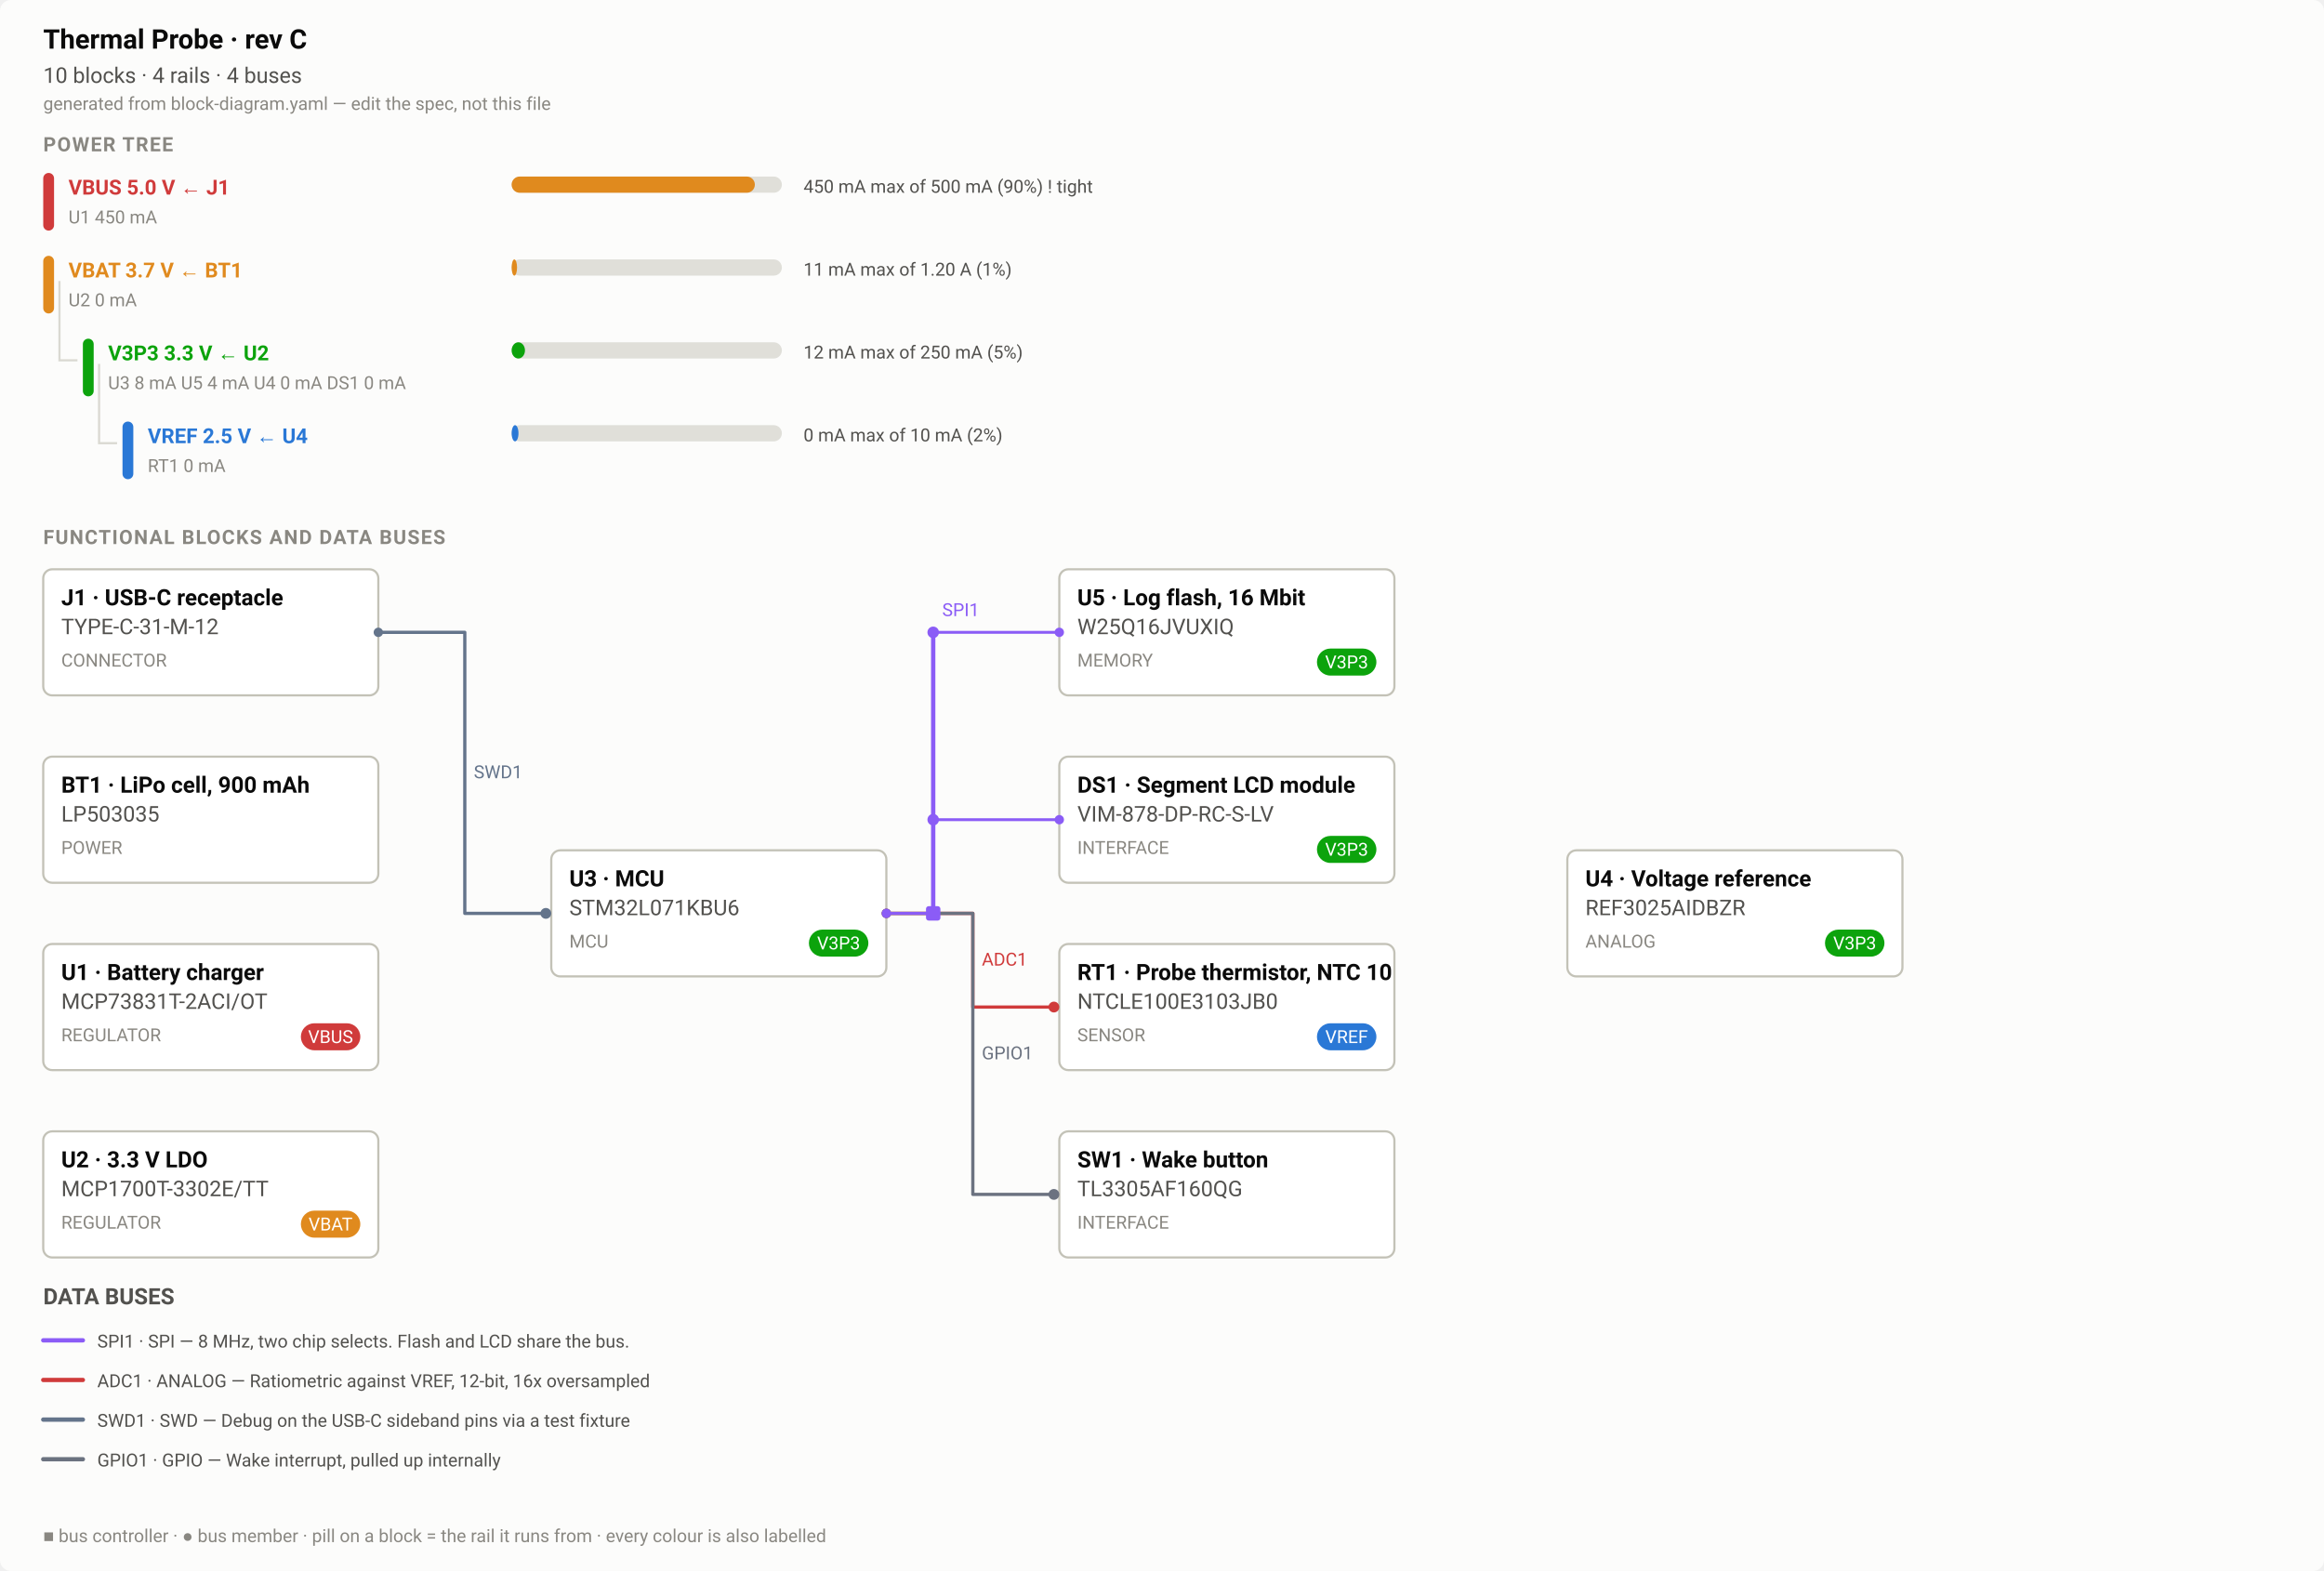
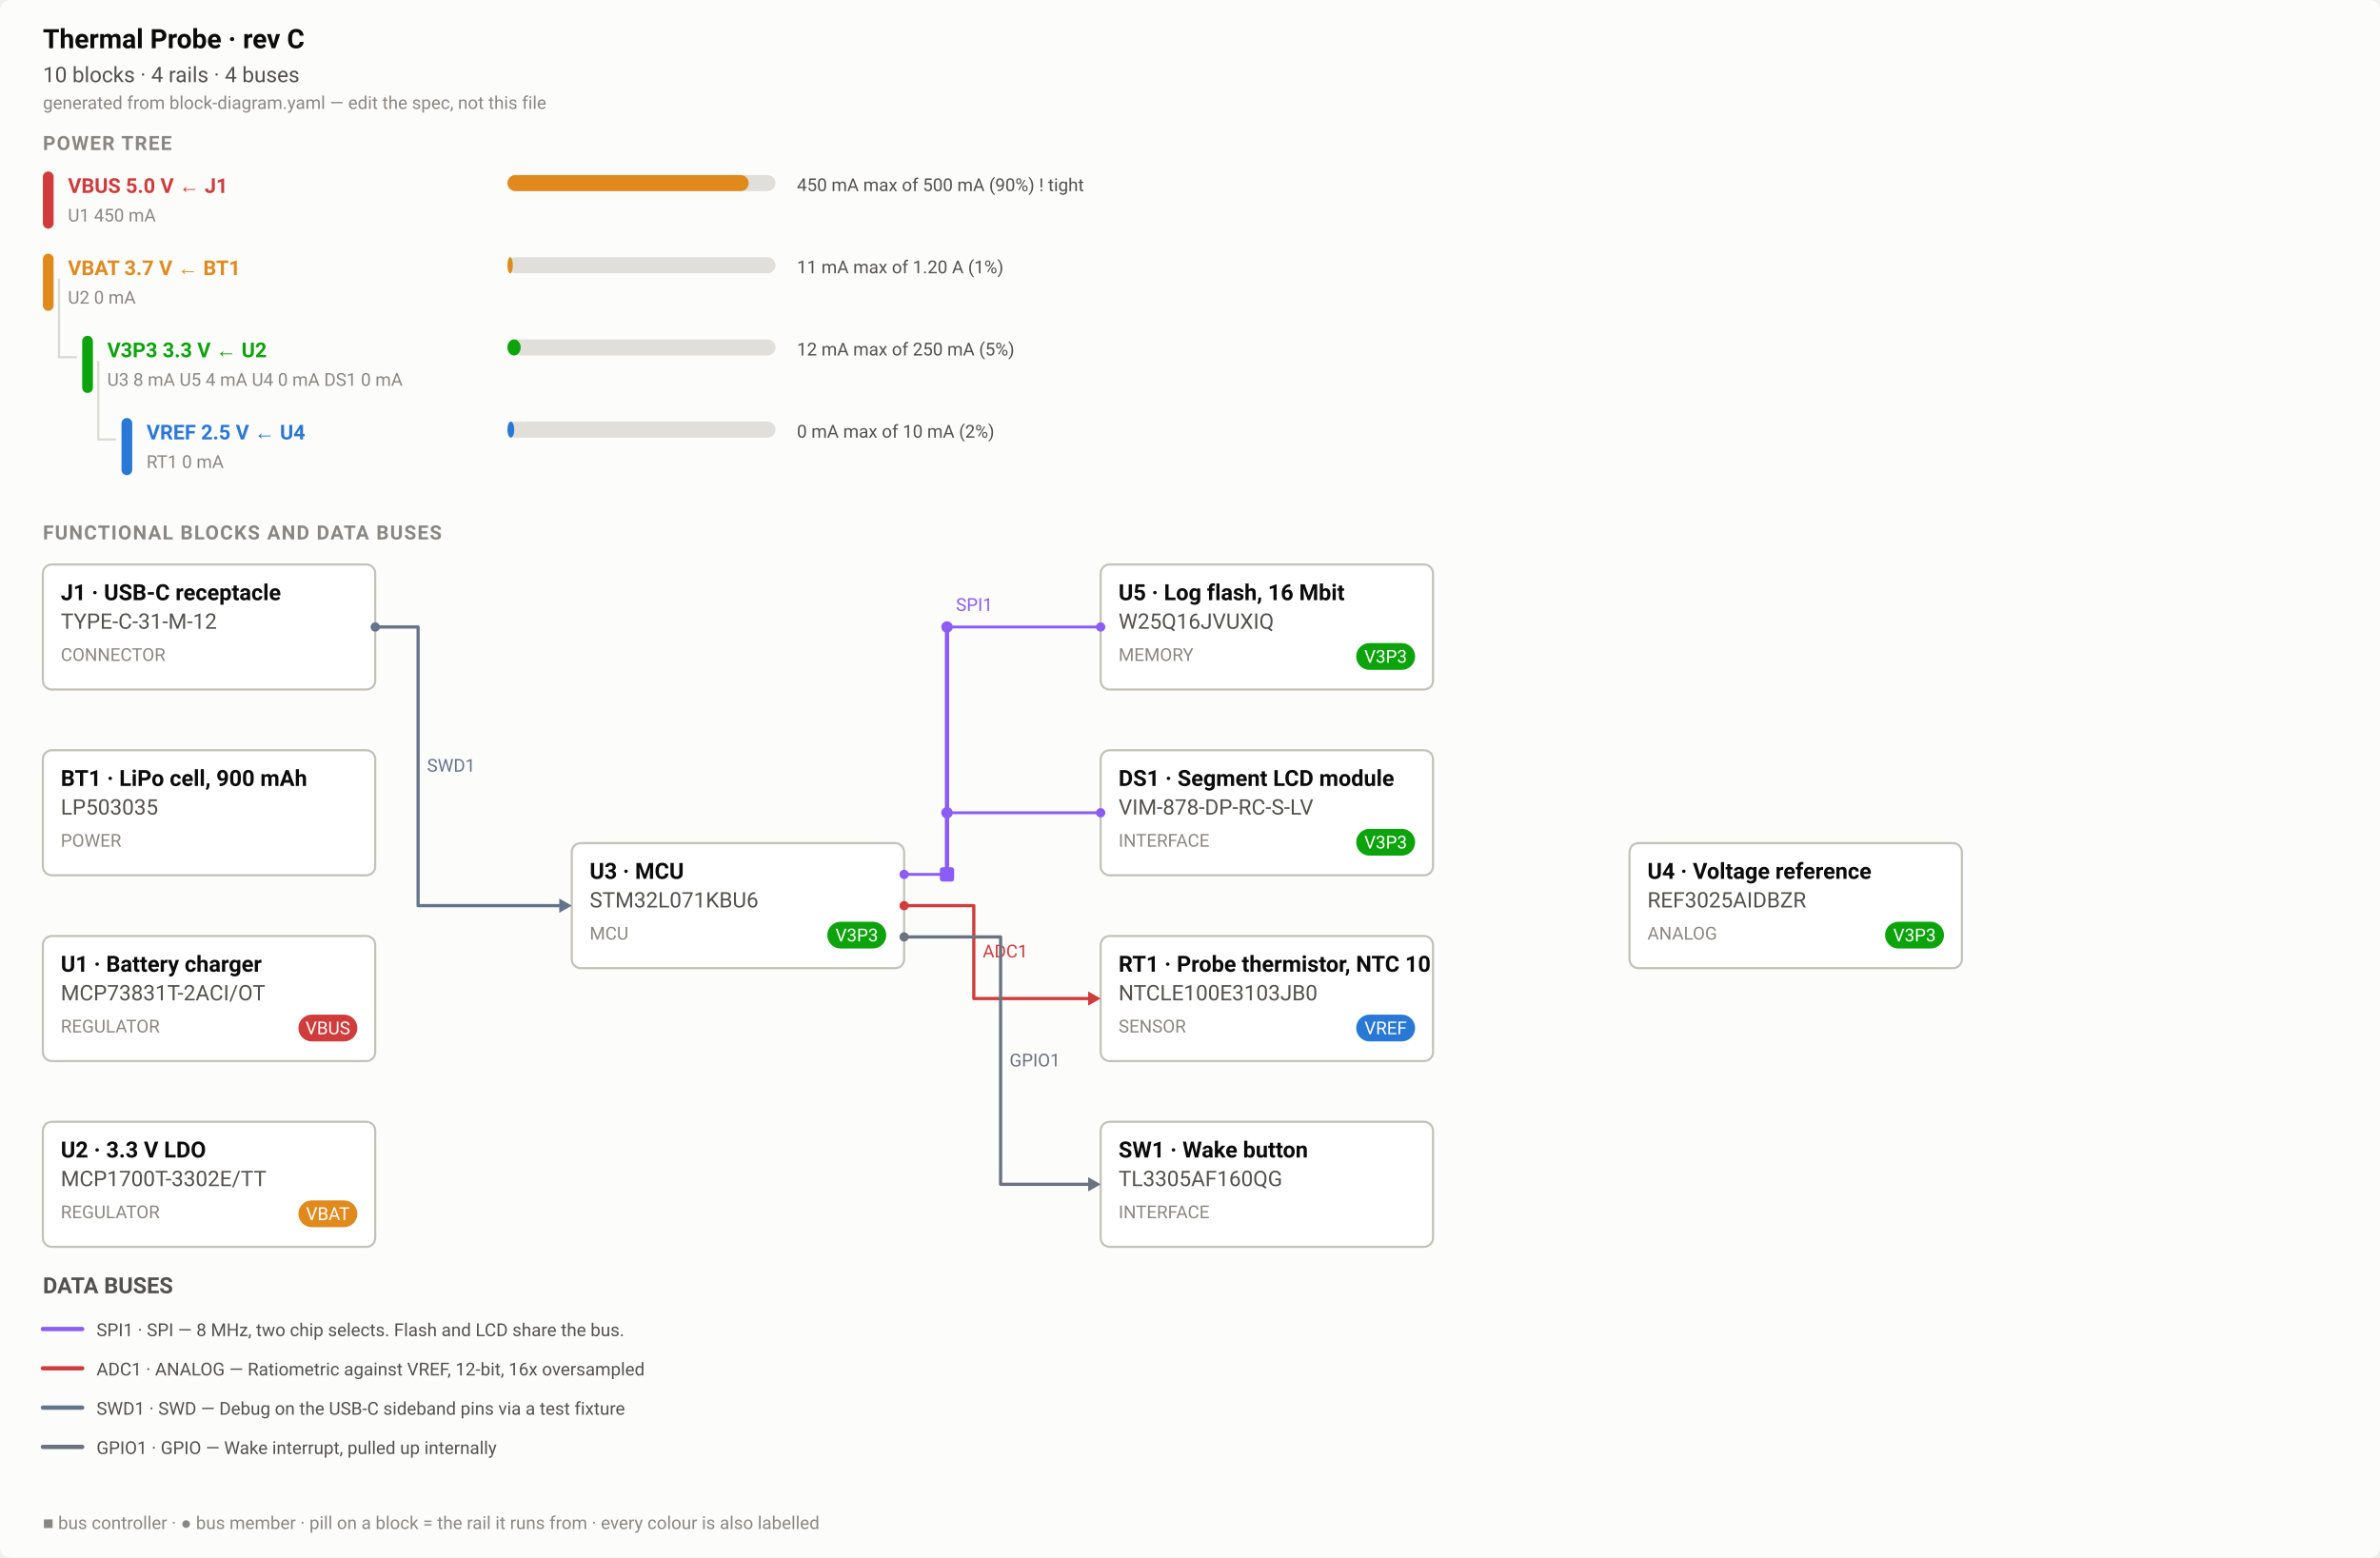
- <svg xmlns="http://www.w3.org/2000/svg" width="1290" height="872" viewBox="0 0 1290 872" font-family="ui-sans-serif,system-ui,-apple-system,'Segoe UI',Roboto,'Helvetica Neue',Arial,sans-serif" role="img" aria-label="Electrical block diagram: Thermal Probe, 10 blocks, 4 rails, 4 buses">
+ <svg xmlns="http://www.w3.org/2000/svg" width="1332" height="872" viewBox="0 0 1332 872" font-family="ui-sans-serif,system-ui,-apple-system,'Segoe UI',Roboto,'Helvetica Neue',Arial,sans-serif" role="img" aria-label="Electrical block diagram: Thermal Probe, 10 blocks, 4 rails, 4 buses">
  <style>
.s{fill:#fcfcfb} .bx{fill:#ffffff;stroke:#c3c2b7} .ink{fill:#0b0b0b} .ink2{fill:#52514e} .ax{stroke:#c3c2b7} .gt{fill:#c3c2b7}
@media (prefers-color-scheme:dark){.s{fill:#1a1a19} .bx{fill:#242422;stroke:#383835} .ink{fill:#ffffff} .ink2{fill:#c3c2b7} .ax{stroke:#383835} .gt{fill:#383835}}
.mut{fill:#898781}
.t{font-size:12px} .tb{font-size:12.5px;font-weight:600} .ts{font-size:10px} .tr{font-size:11.5px;font-weight:600} .h{font-size:15px;font-weight:600} .hh{font-size:11px;font-weight:600;letter-spacing:0.06em}
</style>
-   <rect width="1290" height="872" class="s" rx="6" />
+   <rect width="1332" height="872" class="s" rx="6" />
  <text x="24" y="27" class="h ink">Thermal Probe  ·  rev C</text>
  <text x="24" y="46" class="t ink2">10 blocks · 4 rails · 4 buses</text>
  <text x="24" y="61" class="ts mut">generated from block-diagram.yaml — edit the spec, not this file</text>
  <text x="24" y="84" class="hh mut">POWER TREE</text>
  <rect x="24.0" y="96.0" width="6" height="32" rx="3" fill="#d03b3b" />
  <text x="38.0" y="108.0" class="tr" fill="#d03b3b">VBUS  5.0 V  ← J1</text>
  <rect x="284" y="98.0" width="150" height="9" rx="4.5" class="gt" opacity="0.5" />
  <rect x="284" y="98.0" width="135.0" height="9" rx="4.5" fill="#e08a1e" />
  <text x="446" y="107.0" class="ts ink2">450 mA max of 500 mA  (90%)  ! tight</text>
  <text x="38.0" y="124.0" class="ts mut">U1 450 mA</text>
  <rect x="24.0" y="142.0" width="6" height="32" rx="3" fill="#e08a1e" />
  <text x="38.0" y="154.0" class="tr" fill="#e08a1e">VBAT  3.7 V  ← BT1</text>
  <rect x="284" y="144.0" width="150" height="9" rx="4.5" class="gt" opacity="0.5" />
  <rect x="284" y="144.0" width="3.0" height="9" rx="4.5" fill="#e08a1e" />
  <text x="446" y="153.0" class="ts ink2">11 mA max of 1.20 A  (1%)</text>
  <text x="38.0" y="170.0" class="ts mut">U2 0 mA</text>
  <path d="M33.0,156.0 V200.0 H43.0" fill="none" class="ax" stroke-width="1.2" opacity="0.6" />
  <rect x="46.0" y="188.0" width="6" height="32" rx="3" fill="#0ca30c" />
  <text x="60.0" y="200.0" class="tr" fill="#0ca30c">V3P3  3.3 V  ← U2</text>
  <rect x="284" y="190.0" width="150" height="9" rx="4.5" class="gt" opacity="0.5" />
  <rect x="284" y="190.0" width="7.4" height="9" rx="4.5" fill="#0ca30c" />
  <text x="446" y="199.0" class="ts ink2">12 mA max of 250 mA  (5%)</text>
  <text x="60.0" y="216.0" class="ts mut">U3 8 mA  U5 4 mA  U4 0 mA  DS1 0 mA</text>
  <path d="M55.0,202.0 V246.0 H65.0" fill="none" class="ax" stroke-width="1.2" opacity="0.6" />
  <rect x="68.0" y="234.0" width="6" height="32" rx="3" fill="#2a78d6" />
  <text x="82.0" y="246.0" class="tr" fill="#2a78d6">VREF  2.5 V  ← U4</text>
  <rect x="284" y="236.0" width="150" height="9" rx="4.5" class="gt" opacity="0.5" />
  <rect x="284" y="236.0" width="3.8" height="9" rx="4.5" fill="#2a78d6" />
  <text x="446" y="245.0" class="ts ink2">0 mA max of 10 mA  (2%)</text>
  <text x="82.0" y="262.0" class="ts mut">RT1 0 mA</text>
  <text x="24" y="302" class="hh mut">FUNCTIONAL BLOCKS AND DATA BUSES</text>
  <rect x="24.0" y="316.0" width="186" height="70" rx="5" class="bx" stroke-width="1.2" />
  <text x="34.0" y="336.0" class="tb ink">J1 · USB-C receptacle</text>
  <text x="34.0" y="352.0" class="t ink2">TYPE-C-31-M-12</text>
  <text x="34.0" y="370.0" class="ts mut">CONNECTOR</text>
  <rect x="24.0" y="420.0" width="186" height="70" rx="5" class="bx" stroke-width="1.2" />
  <text x="34.0" y="440.0" class="tb ink">BT1 · LiPo cell, 900 mAh</text>
  <text x="34.0" y="456.0" class="t ink2">LP503035</text>
  <text x="34.0" y="474.0" class="ts mut">POWER</text>
  <rect x="24.0" y="524.0" width="186" height="70" rx="5" class="bx" stroke-width="1.2" />
  <text x="34.0" y="544.0" class="tb ink">U1 · Battery charger</text>
  <text x="34.0" y="560.0" class="t ink2">MCP73831T-2ACI/OT</text>
  <text x="34.0" y="578.0" class="ts mut">REGULATOR</text>
  <rect x="167.0" y="568.0" width="33.0" height="15" rx="7.5" fill="#d03b3b" />
  <text x="183.5" y="579.0" class="ts" fill="#ffffff" text-anchor="middle">VBUS</text>
  <rect x="24.0" y="628.0" width="186" height="70" rx="5" class="bx" stroke-width="1.2" />
  <text x="34.0" y="648.0" class="tb ink">U2 · 3.3 V LDO</text>
  <text x="34.0" y="664.0" class="t ink2">MCP1700T-3302E/TT</text>
  <text x="34.0" y="682.0" class="ts mut">REGULATOR</text>
  <rect x="167.0" y="672.0" width="33.0" height="15" rx="7.5" fill="#e08a1e" />
  <text x="183.5" y="683.0" class="ts" fill="#ffffff" text-anchor="middle">VBAT</text>
-   <rect x="306.0" y="472.0" width="186" height="70" rx="5" class="bx" stroke-width="1.2" />
-   <text x="316.0" y="492.0" class="tb ink">U3 · MCU</text>
-   <text x="316.0" y="508.0" class="t ink2">STM32L071KBU6</text>
-   <text x="316.0" y="526.0" class="ts mut">MCU</text>
-   <rect x="449.0" y="516.0" width="33.0" height="15" rx="7.5" fill="#0ca30c" />
-   <text x="465.5" y="527.0" class="ts" fill="#ffffff" text-anchor="middle">V3P3</text>
-   <rect x="588.0" y="316.0" width="186" height="70" rx="5" class="bx" stroke-width="1.2" />
-   <text x="598.0" y="336.0" class="tb ink">U5 · Log flash, 16 Mbit</text>
-   <text x="598.0" y="352.0" class="t ink2">W25Q16JVUXIQ</text>
-   <text x="598.0" y="370.0" class="ts mut">MEMORY</text>
-   <rect x="731.0" y="360.0" width="33.0" height="15" rx="7.5" fill="#0ca30c" />
-   <text x="747.5" y="371.0" class="ts" fill="#ffffff" text-anchor="middle">V3P3</text>
-   <rect x="588.0" y="420.0" width="186" height="70" rx="5" class="bx" stroke-width="1.2" />
-   <text x="598.0" y="440.0" class="tb ink">DS1 · Segment LCD module</text>
-   <text x="598.0" y="456.0" class="t ink2">VIM-878-DP-RC-S-LV</text>
-   <text x="598.0" y="474.0" class="ts mut">INTERFACE</text>
-   <rect x="731.0" y="464.0" width="33.0" height="15" rx="7.5" fill="#0ca30c" />
-   <text x="747.5" y="475.0" class="ts" fill="#ffffff" text-anchor="middle">V3P3</text>
-   <rect x="588.0" y="524.0" width="186" height="70" rx="5" class="bx" stroke-width="1.2" />
-   <text x="598.0" y="544.0" class="tb ink">RT1 · Probe thermistor, NTC 10</text>
-   <text x="598.0" y="560.0" class="t ink2">NTCLE100E3103JB0</text>
-   <text x="598.0" y="578.0" class="ts mut">SENSOR</text>
-   <rect x="731.0" y="568.0" width="33.0" height="15" rx="7.5" fill="#2a78d6" />
-   <text x="747.5" y="579.0" class="ts" fill="#ffffff" text-anchor="middle">VREF</text>
-   <rect x="588.0" y="628.0" width="186" height="70" rx="5" class="bx" stroke-width="1.2" />
-   <text x="598.0" y="648.0" class="tb ink">SW1 · Wake button</text>
-   <text x="598.0" y="664.0" class="t ink2">TL3305AF160QG</text>
-   <text x="598.0" y="682.0" class="ts mut">INTERFACE</text>
-   <rect x="870.0" y="472.0" width="186" height="70" rx="5" class="bx" stroke-width="1.2" />
-   <text x="880.0" y="492.0" class="tb ink">U4 · Voltage reference</text>
-   <text x="880.0" y="508.0" class="t ink2">REF3025AIDBZR</text>
-   <text x="880.0" y="526.0" class="ts mut">ANALOG</text>
-   <rect x="1013.0" y="516.0" width="33.0" height="15" rx="7.5" fill="#0ca30c" />
-   <text x="1029.5" y="527.0" class="ts" fill="#ffffff" text-anchor="middle">V3P3</text>
-   <path d="M492.0,507.0 H540.0 V559.0 H584.0" fill="none" stroke="#d03b3b" stroke-width="1.8" stroke-linejoin="round" />
-   <circle cx="492.0" cy="507.0" r="2.6" fill="#d03b3b" />
-   <circle cx="585.0" cy="559.0" r="3" fill="#d03b3b" />
-   <text x="545" y="536" class="ts" fill="#d03b3b" text-anchor="start">ADC1</text>
-   <path d="M210.0,351.0 H258.0 V507.0 H302.0" fill="none" stroke="#64748b" stroke-width="1.8" stroke-linejoin="round" />
+   <rect x="320.0" y="472.0" width="186" height="70" rx="5" class="bx" stroke-width="1.2" />
+   <text x="330.0" y="492.0" class="tb ink">U3 · MCU</text>
+   <text x="330.0" y="508.0" class="t ink2">STM32L071KBU6</text>
+   <text x="330.0" y="526.0" class="ts mut">MCU</text>
+   <rect x="463.0" y="516.0" width="33.0" height="15" rx="7.5" fill="#0ca30c" />
+   <text x="479.5" y="527.0" class="ts" fill="#ffffff" text-anchor="middle">V3P3</text>
+   <rect x="616.0" y="316.0" width="186" height="70" rx="5" class="bx" stroke-width="1.2" />
+   <text x="626.0" y="336.0" class="tb ink">U5 · Log flash, 16 Mbit</text>
+   <text x="626.0" y="352.0" class="t ink2">W25Q16JVUXIQ</text>
+   <text x="626.0" y="370.0" class="ts mut">MEMORY</text>
+   <rect x="759.0" y="360.0" width="33.0" height="15" rx="7.5" fill="#0ca30c" />
+   <text x="775.5" y="371.0" class="ts" fill="#ffffff" text-anchor="middle">V3P3</text>
+   <rect x="616.0" y="420.0" width="186" height="70" rx="5" class="bx" stroke-width="1.2" />
+   <text x="626.0" y="440.0" class="tb ink">DS1 · Segment LCD module</text>
+   <text x="626.0" y="456.0" class="t ink2">VIM-878-DP-RC-S-LV</text>
+   <text x="626.0" y="474.0" class="ts mut">INTERFACE</text>
+   <rect x="759.0" y="464.0" width="33.0" height="15" rx="7.5" fill="#0ca30c" />
+   <text x="775.5" y="475.0" class="ts" fill="#ffffff" text-anchor="middle">V3P3</text>
+   <rect x="616.0" y="524.0" width="186" height="70" rx="5" class="bx" stroke-width="1.2" />
+   <text x="626.0" y="544.0" class="tb ink">RT1 · Probe thermistor, NTC 10</text>
+   <text x="626.0" y="560.0" class="t ink2">NTCLE100E3103JB0</text>
+   <text x="626.0" y="578.0" class="ts mut">SENSOR</text>
+   <rect x="759.0" y="568.0" width="33.0" height="15" rx="7.5" fill="#2a78d6" />
+   <text x="775.5" y="579.0" class="ts" fill="#ffffff" text-anchor="middle">VREF</text>
+   <rect x="616.0" y="628.0" width="186" height="70" rx="5" class="bx" stroke-width="1.2" />
+   <text x="626.0" y="648.0" class="tb ink">SW1 · Wake button</text>
+   <text x="626.0" y="664.0" class="t ink2">TL3305AF160QG</text>
+   <text x="626.0" y="682.0" class="ts mut">INTERFACE</text>
+   <rect x="912.0" y="472.0" width="186" height="70" rx="5" class="bx" stroke-width="1.2" />
+   <text x="922.0" y="492.0" class="tb ink">U4 · Voltage reference</text>
+   <text x="922.0" y="508.0" class="t ink2">REF3025AIDBZR</text>
+   <text x="922.0" y="526.0" class="ts mut">ANALOG</text>
+   <rect x="1055.0" y="516.0" width="33.0" height="15" rx="7.5" fill="#0ca30c" />
+   <text x="1071.5" y="527.0" class="ts" fill="#ffffff" text-anchor="middle">V3P3</text>
+   <path d="M506.0,507.0 H545.0 V559.0 H612.0" fill="none" stroke="#d03b3b" stroke-width="1.8" stroke-linejoin="round" />
+   <circle cx="506.0" cy="507.0" r="2.6" fill="#d03b3b" />
+   <path d="M-5,-4 L-5,4 L2,0 z" transform="translate(614.0,559.0)" fill="#d03b3b" />
+   <text x="550" y="536" class="ts" fill="#d03b3b" text-anchor="start">ADC1</text>
+   <path d="M210.0,351.0 H234.0 V507.0 H316.0" fill="none" stroke="#64748b" stroke-width="1.8" stroke-linejoin="round" />
  <circle cx="210.0" cy="351.0" r="2.6" fill="#64748b" />
-   <circle cx="303.0" cy="507.0" r="3" fill="#64748b" />
-   <text x="263" y="432" class="ts" fill="#64748b" text-anchor="start">SWD1</text>
-   <path d="M492.0,507.0 H540.0 V663.0 H584.0" fill="none" stroke="#6b7280" stroke-width="1.8" stroke-linejoin="round" />
-   <circle cx="492.0" cy="507.0" r="2.6" fill="#6b7280" />
-   <circle cx="585.0" cy="663.0" r="3" fill="#6b7280" />
-   <text x="545" y="588" class="ts" fill="#6b7280" text-anchor="start">GPIO1</text>
-   <line x1="518.0" y1="351.0" x2="518.0" y2="507.0" stroke="#8b5cf6" stroke-width="2.4" stroke-linecap="round" />
-   <text x="523.0" y="342.0" class="ts" fill="#8b5cf6">SPI1</text>
-   <line x1="492.0" y1="507.0" x2="518.0" y2="507.0" stroke="#8b5cf6" stroke-width="1.6" />
-   <circle cx="492.0" cy="507.0" r="2.6" fill="#8b5cf6" />
-   <rect x="514.0" y="503.0" width="8" height="8" rx="1.5" fill="#8b5cf6" />
-   <line x1="588.0" y1="351.0" x2="518.0" y2="351.0" stroke="#8b5cf6" stroke-width="1.6" />
-   <circle cx="588.0" cy="351.0" r="2.6" fill="#8b5cf6" />
-   <circle cx="518.0" cy="351.0" r="3.2" fill="#8b5cf6" />
-   <line x1="588.0" y1="455.0" x2="518.0" y2="455.0" stroke="#8b5cf6" stroke-width="1.6" />
-   <circle cx="588.0" cy="455.0" r="2.6" fill="#8b5cf6" />
-   <circle cx="518.0" cy="455.0" r="3.2" fill="#8b5cf6" />
+   <path d="M-5,-4 L-5,4 L2,0 z" transform="translate(318.0,507.0)" fill="#64748b" />
+   <text x="239" y="432" class="ts" fill="#64748b" text-anchor="start">SWD1</text>
+   <path d="M506.0,524.5 H560.0 V663.0 H612.0" fill="none" stroke="#6b7280" stroke-width="1.8" stroke-linejoin="round" />
+   <circle cx="506.0" cy="524.5" r="2.6" fill="#6b7280" />
+   <path d="M-5,-4 L-5,4 L2,0 z" transform="translate(614.0,663.0)" fill="#6b7280" />
+   <text x="565" y="597" class="ts" fill="#6b7280" text-anchor="start">GPIO1</text>
+   <line x1="530.0" y1="351.0" x2="530.0" y2="489.5" stroke="#8b5cf6" stroke-width="2.4" stroke-linecap="round" />
+   <text x="535.0" y="342.0" class="ts" fill="#8b5cf6">SPI1</text>
+   <line x1="506.0" y1="489.5" x2="530.0" y2="489.5" stroke="#8b5cf6" stroke-width="1.6" />
+   <circle cx="506.0" cy="489.5" r="2.6" fill="#8b5cf6" />
+   <rect x="526.0" y="485.5" width="8" height="8" rx="1.5" fill="#8b5cf6" />
+   <line x1="616.0" y1="351.0" x2="530.0" y2="351.0" stroke="#8b5cf6" stroke-width="1.6" />
+   <circle cx="616.0" cy="351.0" r="2.6" fill="#8b5cf6" />
+   <circle cx="530.0" cy="351.0" r="3.2" fill="#8b5cf6" />
+   <line x1="616.0" y1="455.0" x2="530.0" y2="455.0" stroke="#8b5cf6" stroke-width="1.6" />
+   <circle cx="616.0" cy="455.0" r="2.6" fill="#8b5cf6" />
+   <circle cx="530.0" cy="455.0" r="3.2" fill="#8b5cf6" />
  <text x="24" y="724.0" class="tb ink2">DATA BUSES</text>
  <line x1="24" y1="744.0" x2="46" y2="744.0" stroke="#8b5cf6" stroke-width="2.4" stroke-linecap="round" />
  <text x="54" y="748.0" class="ts ink2">SPI1 · SPI — 8 MHz, two chip selects. Flash and LCD share the bus.</text>
  <line x1="24" y1="766.0" x2="46" y2="766.0" stroke="#d03b3b" stroke-width="2.4" stroke-linecap="round" />
  <text x="54" y="770.0" class="ts ink2">ADC1 · ANALOG — Ratiometric against VREF, 12-bit, 16x oversampled</text>
  <line x1="24" y1="788.0" x2="46" y2="788.0" stroke="#64748b" stroke-width="2.4" stroke-linecap="round" />
  <text x="54" y="792.0" class="ts ink2">SWD1 · SWD — Debug on the USB-C sideband pins via a test fixture</text>
  <line x1="24" y1="810.0" x2="46" y2="810.0" stroke="#6b7280" stroke-width="2.4" stroke-linecap="round" />
  <text x="54" y="814.0" class="ts ink2">GPIO1 · GPIO — Wake interrupt, pulled up internally</text>
  <text x="24" y="856" class="ts mut">■ bus controller · ● bus member · pill on a block = the rail it runs from · every colour is also labelled</text>
</svg>
